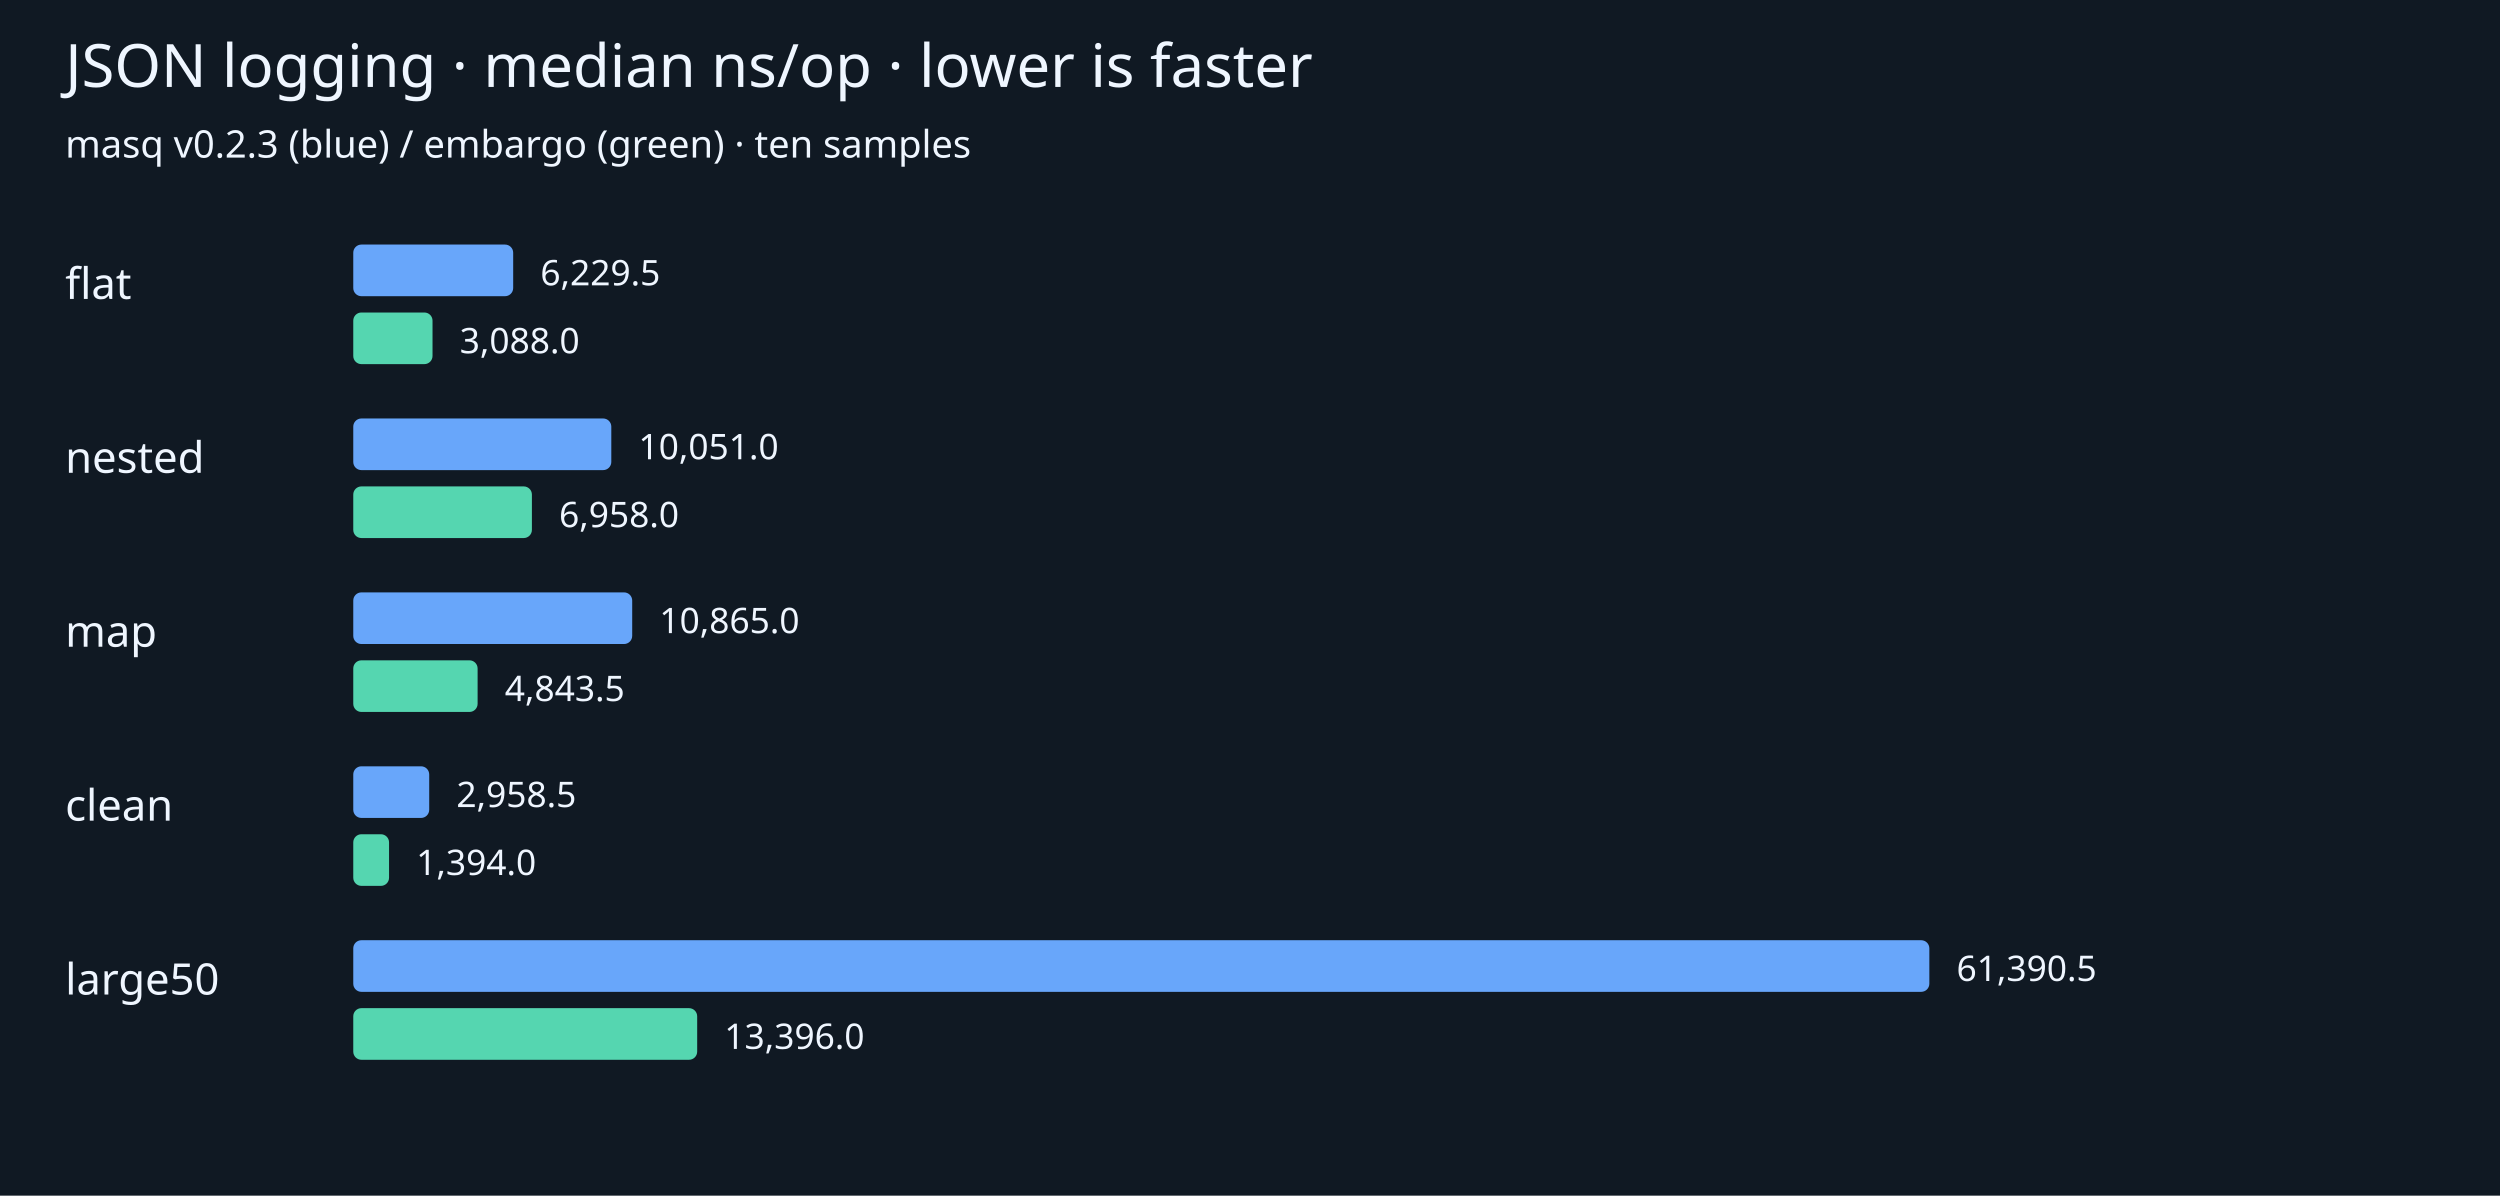
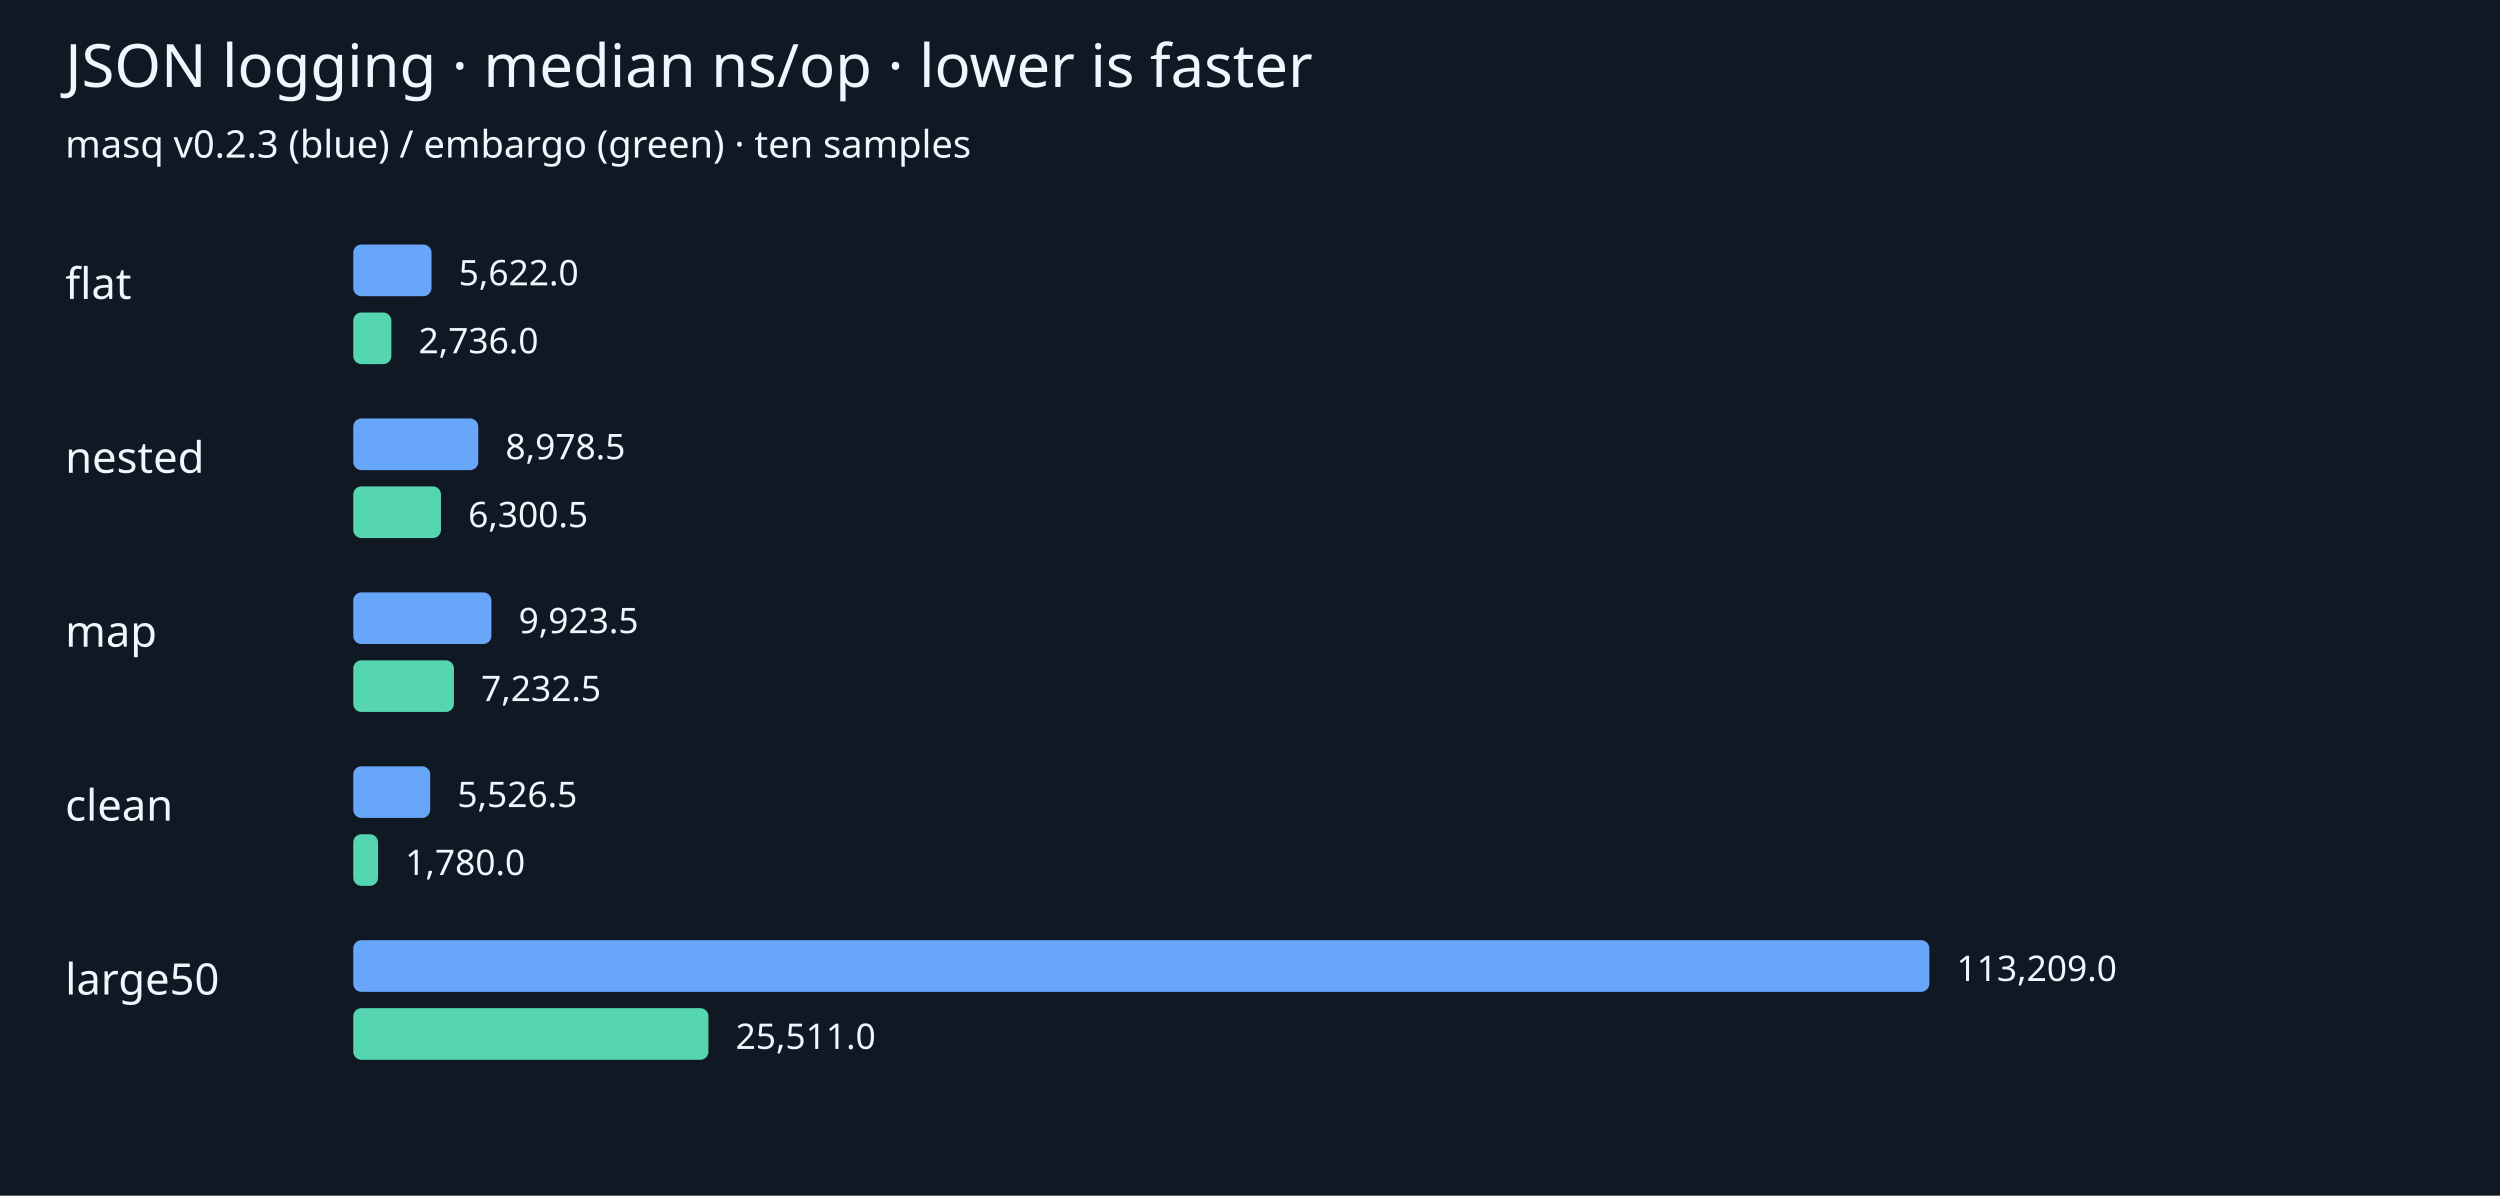
<svg xmlns="http://www.w3.org/2000/svg" width="920" height="440" viewBox="0 0 920 440" role="img" aria-labelledby="title desc">
  <rect width="920" height="440" fill="#101923" />
  <g font-family="sans-serif" fill="#eff6ff">
    <text x="24" y="32" font-size="22">JSON logging · median ns/op · lower is faster</text>
    <text x="24" y="58" font-size="14">masq v0.2.3 (blue) / embargo (green) · ten samples</text>
    <text x="24" y="110" font-size="16">flat</text>
-     <rect x="130" y="90" width="58.85" height="19" rx="3" fill="#68a6fa" />
-     <text x="198.85" y="105" font-size="13">6,229.5</text>
-     <rect x="130" y="115" width="29.17" height="19" rx="3" fill="#55d6b0" />
-     <text x="169.17" y="130" font-size="13">3,088.0</text>
+     <rect x="130" y="90" width="28.80" height="19" rx="3" fill="#68a6fa" />
+     <text x="168.80" y="105" font-size="13">5,622.0</text>
+     <rect x="130" y="115" width="14.02" height="19" rx="3" fill="#55d6b0" />
+     <text x="154.02" y="130" font-size="13">2,736.0</text>
    <text x="24" y="174" font-size="16">nested</text>
-     <rect x="130" y="154" width="94.96" height="19" rx="3" fill="#68a6fa" />
-     <text x="234.96" y="169" font-size="13">10,051.0</text>
-     <rect x="130" y="179" width="65.74" height="19" rx="3" fill="#55d6b0" />
-     <text x="205.74" y="194" font-size="13">6,958.0</text>
+     <rect x="130" y="154" width="46.00" height="19" rx="3" fill="#68a6fa" />
+     <text x="186.00" y="169" font-size="13">8,978.5</text>
+     <rect x="130" y="179" width="32.28" height="19" rx="3" fill="#55d6b0" />
+     <text x="172.28" y="194" font-size="13">6,300.5</text>
    <text x="24" y="238" font-size="16">map</text>
-     <rect x="130" y="218" width="102.65" height="19" rx="3" fill="#68a6fa" />
-     <text x="242.65" y="233" font-size="13">10,865.0</text>
-     <rect x="130" y="243" width="45.76" height="19" rx="3" fill="#55d6b0" />
-     <text x="185.76" y="258" font-size="13">4,843.5</text>
+     <rect x="130" y="218" width="50.84" height="19" rx="3" fill="#68a6fa" />
+     <text x="190.84" y="233" font-size="13">9,923.5</text>
+     <rect x="130" y="243" width="37.05" height="19" rx="3" fill="#55d6b0" />
+     <text x="177.05" y="258" font-size="13">7,232.5</text>
    <text x="24" y="302" font-size="16">clean</text>
-     <rect x="130" y="282" width="27.95" height="19" rx="3" fill="#68a6fa" />
-     <text x="167.95" y="297" font-size="13">2,958.5</text>
-     <rect x="130" y="307" width="13.17" height="19" rx="3" fill="#55d6b0" />
-     <text x="153.17" y="322" font-size="13">1,394.0</text>
+     <rect x="130" y="282" width="28.31" height="19" rx="3" fill="#68a6fa" />
+     <text x="168.31" y="297" font-size="13">5,526.5</text>
+     <rect x="130" y="307" width="9.12" height="19" rx="3" fill="#55d6b0" />
+     <text x="149.12" y="322" font-size="13">1,780.0</text>
    <text x="24" y="366" font-size="16">large50</text>
    <rect x="130" y="346" width="580.00" height="19" rx="3" fill="#68a6fa" />
-     <text x="720.00" y="361" font-size="13">61,390.5</text>
-     <rect x="130" y="371" width="126.56" height="19" rx="3" fill="#55d6b0" />
-     <text x="266.56" y="386" font-size="13">13,396.0</text>
+     <text x="720.00" y="361" font-size="13">113,209.0</text>
+     <rect x="130" y="371" width="130.70" height="19" rx="3" fill="#55d6b0" />
+     <text x="270.70" y="386" font-size="13">25,511.0</text>
  </g>
</svg>
